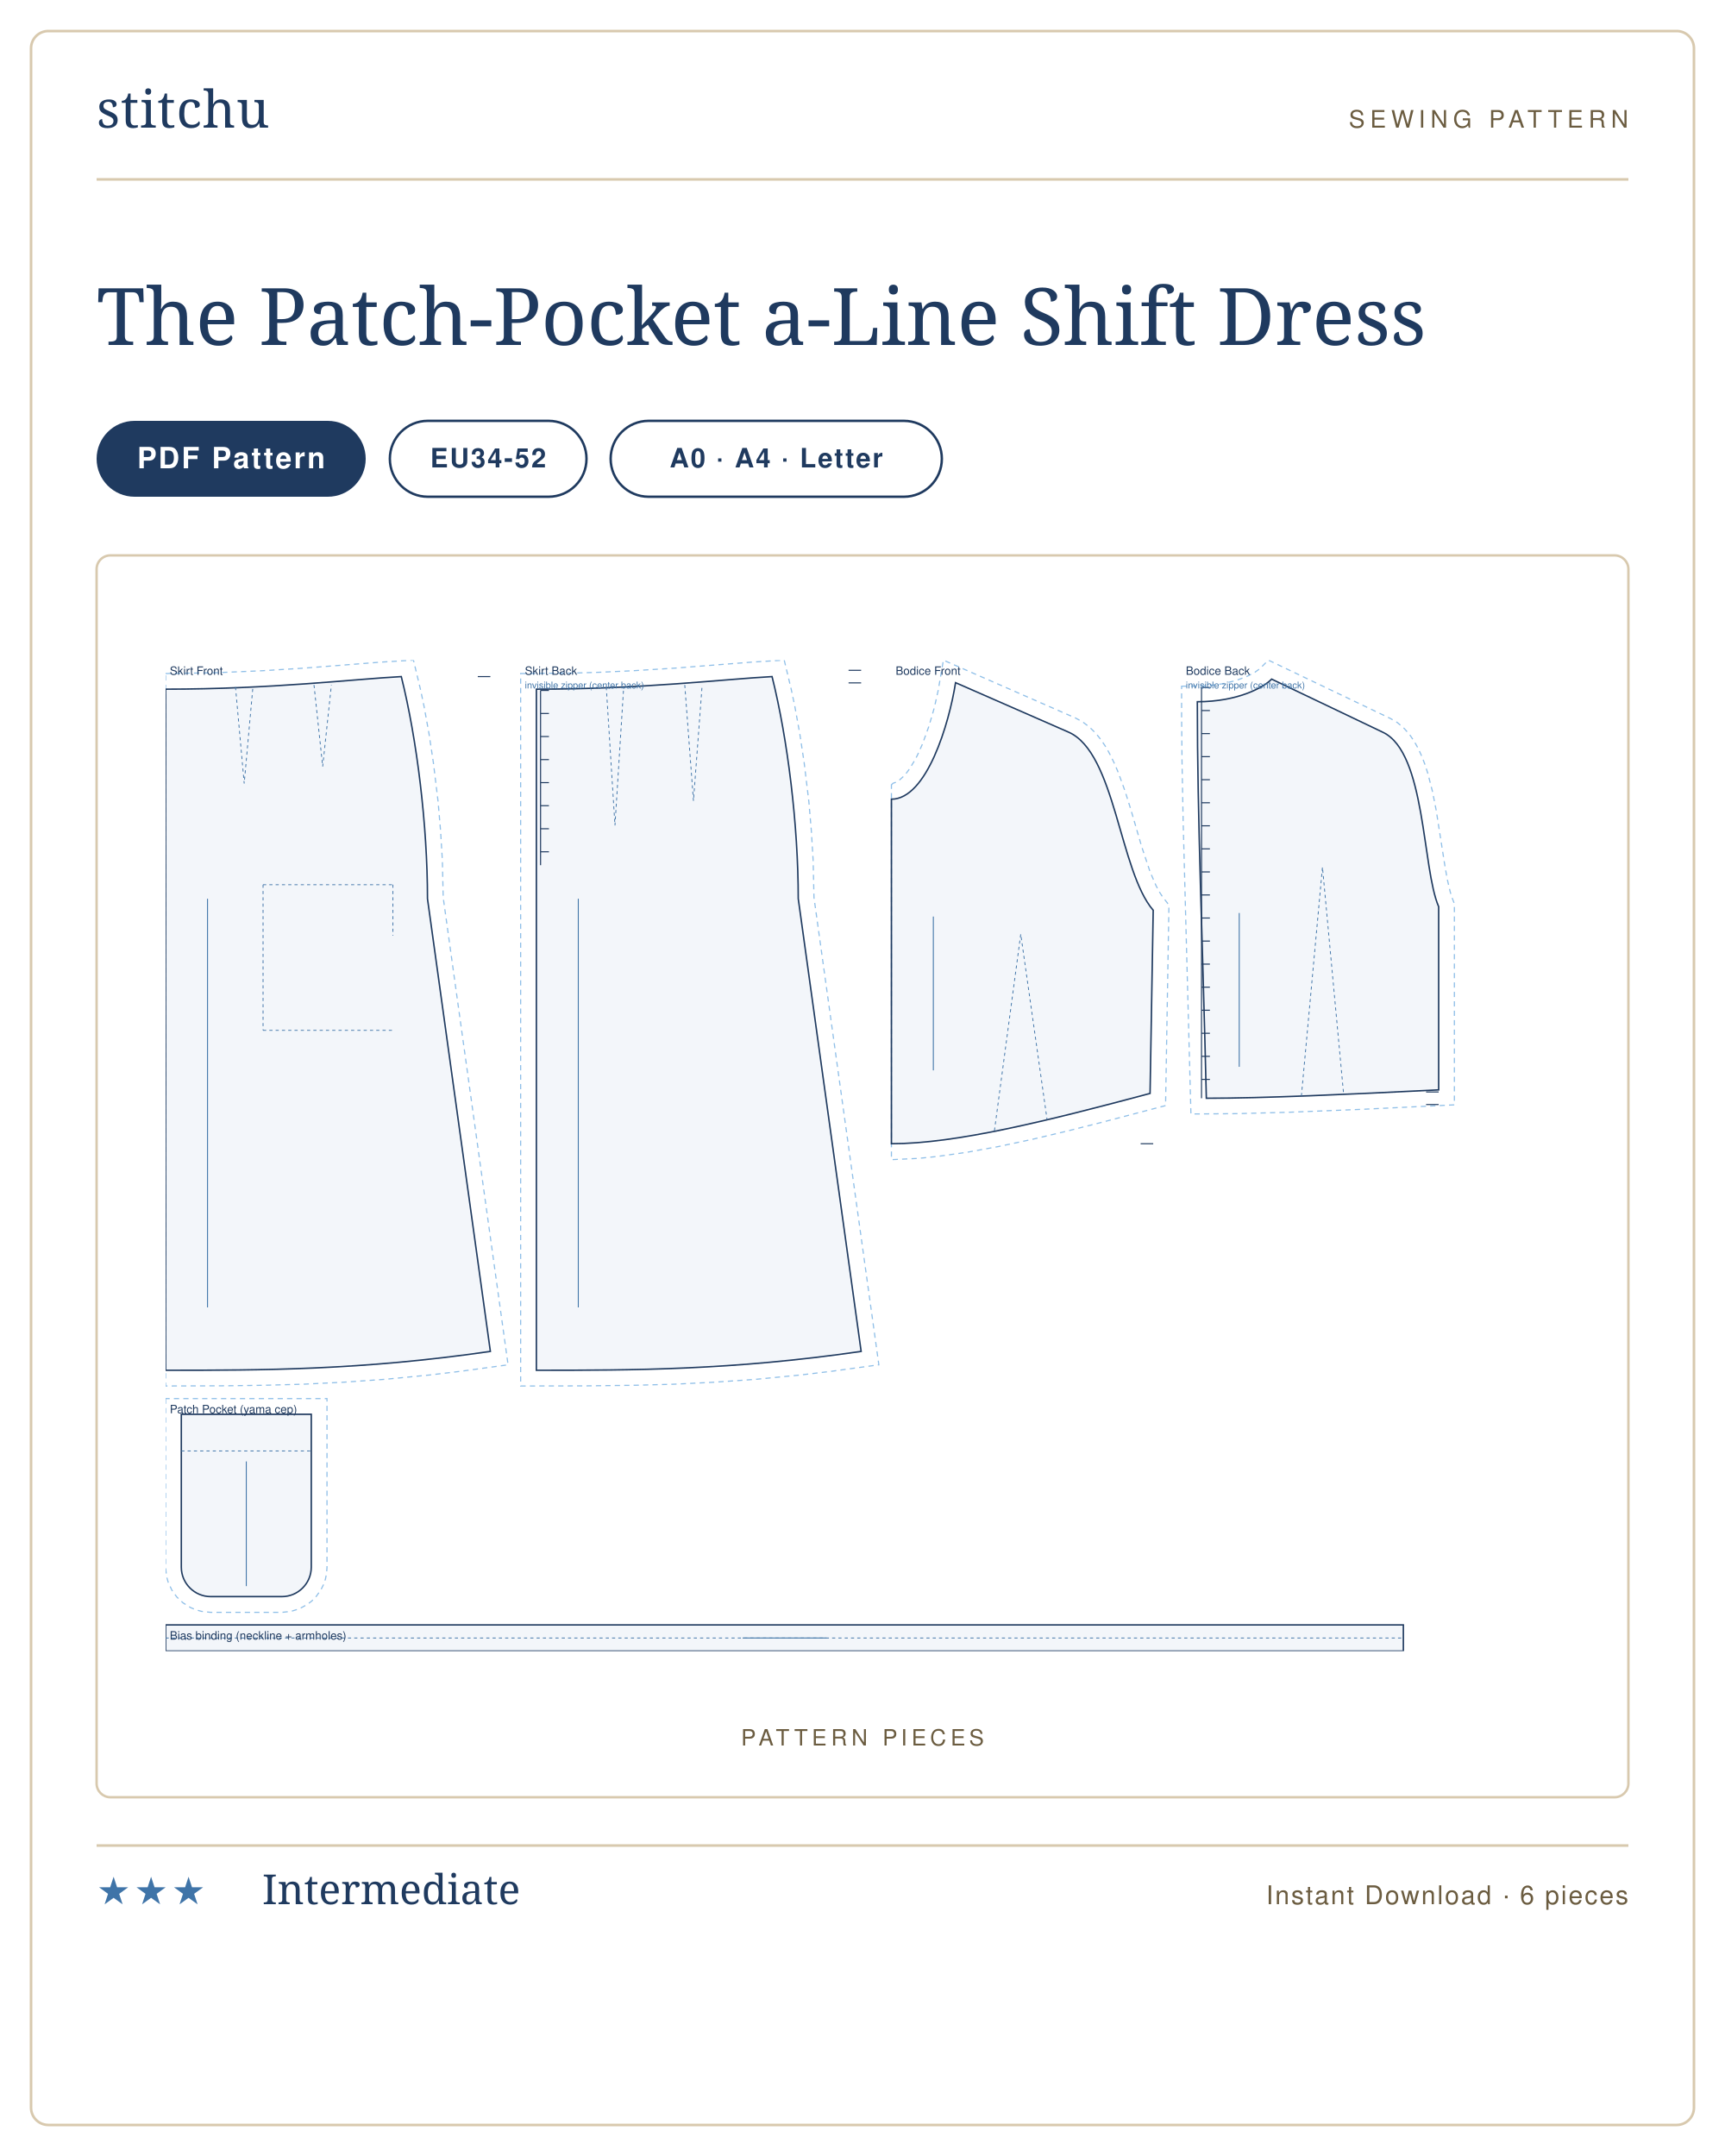
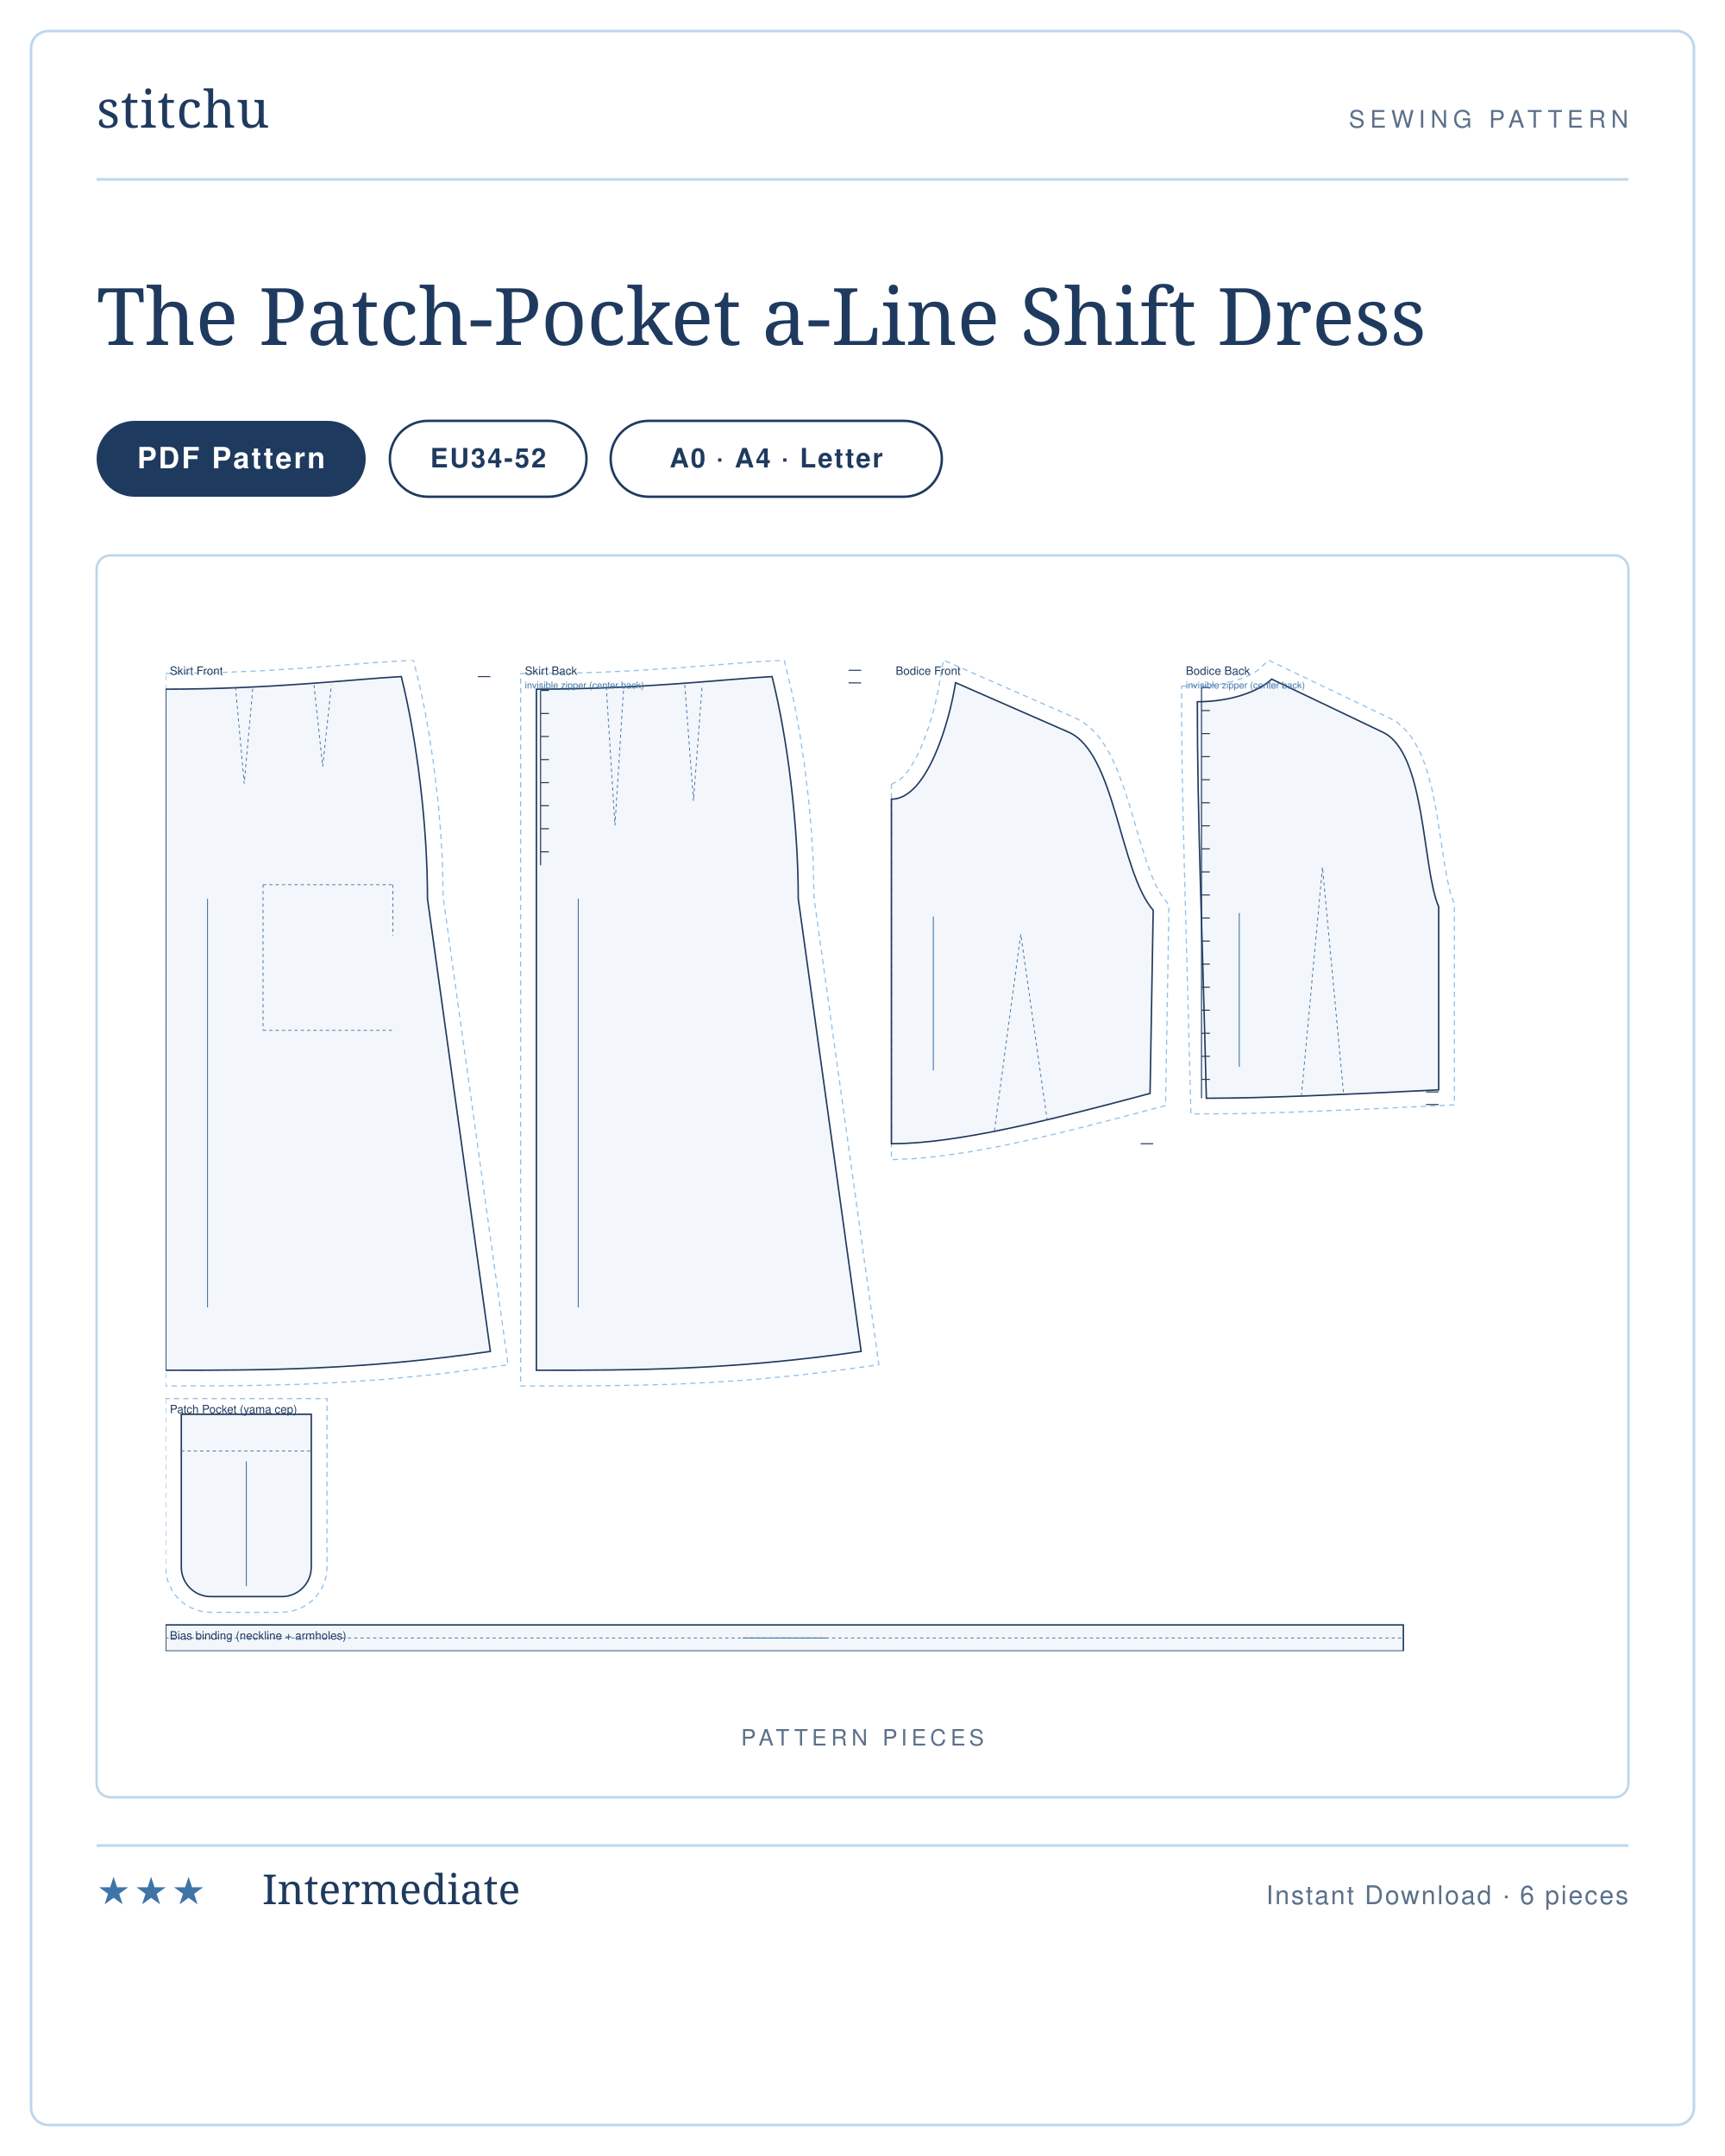
<svg xmlns="http://www.w3.org/2000/svg" viewBox="0 0 1000 1250" width="1000" height="1250" role="img" aria-label="The Patch-Pocket a-Line Shift Dress sewing pattern listing card">
  <rect width="1000" height="1250" fill="#ffffff" />
-   <rect x="18" y="18" width="964" height="1214" rx="10" fill="#ffffff" stroke="#d8c9ae" stroke-width="1.5" />
+   <rect x="18" y="18" width="964" height="1214" rx="10" fill="#ffffff" stroke="#bcd7ee" stroke-width="1.5" />
  <g transform="translate(56 74)">
    <text x="0" y="0" font-family="'Didot','Bodoni 72',Georgia,serif" font-size="30" fill="#1f3a5f" letter-spacing="0.5">stitchu</text>
  </g>
  <g transform="translate(944 74)">
-     <text x="0" y="0" text-anchor="end" font-family="Helvetica,Arial,sans-serif" font-size="14" letter-spacing="3" fill="#6b5c40">SEWING PATTERN</text>
+     <text x="0" y="0" text-anchor="end" font-family="Helvetica,Arial,sans-serif" font-size="14" letter-spacing="3" fill="#5b7089">SEWING PATTERN</text>
  </g>
-   <line x1="56" y1="104" x2="944" y2="104" stroke="#d8c9ae" stroke-width="1.5" />
+   <line x1="56" y1="104" x2="944" y2="104" stroke="#bcd7ee" stroke-width="1.5" />
  <text x="56" y="200" font-family="'Didot','Bodoni 72',Georgia,serif" font-size="46" font-weight="400" fill="#1f3a5f">The Patch-Pocket a-Line Shift Dress</text>
  <g>
    <rect x="56" y="244" width="156" height="44" rx="22" fill="#1f3a5f" />
    <text x="134" y="271.5" text-anchor="middle" font-family="Helvetica,Arial,sans-serif" font-size="17" font-weight="600" letter-spacing="1.2" fill="#ffffff">PDF Pattern</text>
  </g>
  <g>
    <rect x="226" y="244" width="114" height="44" rx="22" fill="none" stroke="#1f3a5f" stroke-width="1.4" />
    <text x="283" y="271" text-anchor="middle" font-family="Helvetica,Arial,sans-serif" font-size="15.5" font-weight="600" letter-spacing="1" fill="#1f3a5f">EU34-52</text>
  </g>
  <g>
    <rect x="354" y="244" width="192" height="44" rx="22" fill="none" stroke="#1f3a5f" stroke-width="1.4" />
    <text x="450" y="271" text-anchor="middle" font-family="Helvetica,Arial,sans-serif" font-size="15.5" font-weight="600" letter-spacing="1" fill="#1f3a5f">A0 · A4 · Letter</text>
  </g>
-   <rect x="56" y="322" width="888" height="720" rx="8" fill="#fff" stroke="#d8c9ae" stroke-width="1.4" />
-   <text x="500" y="1012" text-anchor="middle" font-family="Helvetica,Arial,sans-serif" font-size="13" letter-spacing="2.5" fill="#6b5c40">PATTERN PIECES</text>
+   <rect x="56" y="322" width="888" height="720" rx="8" fill="#fff" stroke="#bcd7ee" stroke-width="1.4" />
+   <text x="500" y="1012" text-anchor="middle" font-family="Helvetica,Arial,sans-serif" font-size="13" letter-spacing="2.5" fill="#5b7089">PATTERN PIECES</text>
  <svg x="96" y="382.735" width="808" height="574.531" viewBox="0 0 1330.0 945.7" preserveAspectRatio="xMidYMid meet">
    <path transform="translate(0.0 27.7)" d="M 0.0 -14.9 L 48.2 -15.7 L 92.5 -17.6 L 132.5 -20.1 L 205.4 -25.8 L 236.5 -27.7 L 243.2 0.2 L 246.7 16.8 L 251.4 42.8 L 255.5 70.0 L 260.0 107.2 L 262.4 135.4 L 264.1 163.5 L 264.9 198.9 L 326.8 644.8 L 281.4 651.0 L 252.0 654.5 L 209.8 658.6 L 169.7 661.4 L 131.4 663.3 L 94.4 664.3 L 58.5 664.8 L 0.0 665.0 Z" fill="none" stroke="#8fbfe8" stroke-width="1.1" stroke-dasharray="5 4" />
    <path transform="translate(0.0 27.7)" d="M 0.0 0.0 C 101.2 0.0 179.9 -9.6 224.9 -12.0 C 239.9 48.0 249.9 130.0 249.9 200.0 L 309.9 632.0 C 185.9 650.0 93.0 650.0 0.0 650.0 L 0.0 0.0 Z" fill="rgba(63,116,168,.06)" stroke="#1f3a5f" stroke-width="1.4" />
    <path transform="translate(0.0 27.7)" d="M 66.7 -2.0 L 75.0 90.0 L 83.3 -2.0 M 141.6 -4.0 L 149.9 73.8 L 158.2 -4.0 M 93.0 186.6 L 216.9 186.6 M 93.0 186.6 L 93.0 325.6 M 216.9 186.6 L 216.9 235.3 M 93.0 325.6 L 216.9 325.6" fill="none" stroke="#3f74a8" stroke-width="0.8" stroke-dasharray="3 3" />
    <path transform="translate(0.0 27.7)" d="M 309.9 -12.0 L 297.9 -12.0" fill="none" stroke="#1f3a5f" stroke-width="1.0" />
    <line transform="translate(0.0 27.7)" x1="40.0" y1="200.0" x2="40.0" y2="590.0" stroke="#3f74a8" stroke-width="0.9" />
    <text transform="translate(0.0 27.7)" x="4.0" y="-13.7" font-family="Helvetica,Arial,sans-serif" font-size="11" fill="#1f3a5f">Skirt Front</text>
    <path transform="translate(353.8 27.7)" d="M -15.0 -14.9 L 36.5 -15.4 L 59.7 -16.1 L 92.5 -17.6 L 132.5 -20.1 L 205.4 -25.8 L 236.5 -27.7 L 243.2 0.2 L 246.7 16.8 L 251.4 42.8 L 255.5 70.0 L 260.0 107.2 L 262.4 135.4 L 264.1 163.5 L 264.9 198.9 L 326.8 644.8 L 281.4 651.0 L 252.0 654.5 L 209.8 658.6 L 169.7 661.4 L 131.4 663.3 L 94.4 664.3 L 46.7 664.9 L -15.0 665.0 Z" fill="none" stroke="#8fbfe8" stroke-width="1.1" stroke-dasharray="5 4" />
    <path transform="translate(353.8 27.7)" d="M 0.0 0.0 C 101.2 0.0 179.9 -9.6 224.9 -12.0 C 239.9 48.0 249.9 130.0 249.9 200.0 L 309.9 632.0 C 185.9 650.0 93.0 650.0 0.0 650.0 L 0.0 0.0 Z" fill="rgba(63,116,168,.06)" stroke="#1f3a5f" stroke-width="1.4" />
    <path transform="translate(353.8 27.7)" d="M 66.7 -2.0 L 75.0 130.0 L 83.3 -2.0 M 141.6 -4.0 L 149.9 106.6 L 158.2 -4.0" fill="none" stroke="#3f74a8" stroke-width="0.8" stroke-dasharray="3 3" />
    <path transform="translate(353.8 27.7)" d="M 309.9 -18.0 L 297.9 -18.0 M 309.9 -6.0 L 297.9 -6.0 M 4.0 1.2 L 4.0 168.0 M 4.0 1.2 L 12.0 1.2 M 4.0 23.2 L 12.0 23.2 M 4.0 45.2 L 12.0 45.2 M 4.0 67.2 L 12.0 67.2 M 4.0 89.2 L 12.0 89.2 M 4.0 111.2 L 12.0 111.2 M 4.0 133.2 L 12.0 133.2 M 4.0 155.2 L 12.0 155.2" fill="none" stroke="#1f3a5f" stroke-width="1.0" />
    <line transform="translate(353.8 27.7)" x1="40.0" y1="200.0" x2="40.0" y2="590.0" stroke="#3f74a8" stroke-width="0.9" />
    <text transform="translate(353.8 27.7)" x="-11.0" y="-13.7" font-family="Helvetica,Arial,sans-serif" font-size="11" fill="#1f3a5f">Skirt Back</text>
    <text transform="translate(353.8 27.7)" x="-11.0" y="-0.7" font-family="Helvetica,Arial,sans-serif" font-size="9" fill="#3f74a8">invisible zipper (center back)</text>
    <path transform="translate(692.6 21.5)" d="M 0.0 97.5 L 1.5 96.0 L 5.0 94.8 L 7.1 93.4 L 11.9 89.1 L 14.5 86.0 L 17.1 82.5 L 22.3 74.0 L 24.8 69.2 L 29.6 58.6 L 35.8 41.5 L 40.9 24.0 L 44.6 7.5 L 49.6 -21.5 L 175.6 33.7 L 182.6 37.5 L 189.3 42.7 L 195.3 48.6 L 200.5 55.2 L 205.2 62.3 L 209.3 69.9 L 213.1 77.8 L 216.6 86.1 L 222.9 103.4 L 228.5 121.2 L 238.8 156.5 L 246.7 180.2 L 252.3 193.3 L 255.2 198.9 L 258.2 203.6 L 264.8 212.2 L 261.6 403.6 L 202.2 419.2 L 167.4 428.0 L 134.0 435.9 L 102.1 442.7 L 71.9 448.2 L 43.4 452.2 L 25.4 454.0 L 0.0 455.2 L 0.0 123.5 Z" fill="none" stroke="#8fbfe8" stroke-width="1.1" stroke-dasharray="5 4" />
    <path transform="translate(692.6 21.5)" d="M 0.0 111.2 C 33.7 111.2 55.1 38.9 61.2 0.0 L 169.0 47.2 C 213.8 66.8 217.5 179.8 249.8 217.2 L 246.8 392.0 C 148.1 418.4 61.7 440.0 0.0 440.0 C 0.0 308.5 0.0 209.8 0.0 111.2 Z" fill="rgba(63,116,168,.06)" stroke="#1f3a5f" stroke-width="1.4" />
    <path transform="translate(692.6 21.5)" d="M 98.3 427.5 L 123.4 240.0 L 148.5 416.8" fill="none" stroke="#3f74a8" stroke-width="0.8" stroke-dasharray="3 3" />
    <path transform="translate(692.6 21.5)" d="M 249.8 440.0 L 237.8 440.0" fill="none" stroke="#1f3a5f" stroke-width="1.0" />
    <line transform="translate(692.6 21.5)" x1="40.0" y1="223.2" x2="40.0" y2="370.0" stroke="#3f74a8" stroke-width="0.9" />
    <text transform="translate(692.6 21.5)" x="4.0" y="-7.5" font-family="Helvetica,Arial,sans-serif" font-size="11" fill="#1f3a5f">Bodice Front</text>
    <path transform="translate(984.5 18.1)" d="M -15.0 6.8 L 4.4 6.5 L 12.6 6.0 L 23.9 4.5 L 36.7 1.4 L 47.0 -2.4 L 54.6 -6.3 L 59.6 -9.9 L 67.8 -18.1 L 184.3 37.6 L 190.9 41.5 L 197.1 46.8 L 202.5 52.8 L 207.0 59.5 L 211.0 66.6 L 214.4 74.2 L 217.4 82.0 L 220.0 90.2 L 224.4 107.3 L 227.9 125.0 L 235.9 176.1 L 238.4 190.6 L 241.2 202.6 L 242.6 207.4 L 245.3 214.4 L 245.3 406.3 L 156.5 410.6 L 89.1 413.3 L 38.3 414.7 L -6.1 415.0 L -13.5 136.9 L -14.6 78.7 L -15.0 35.8 Z" fill="none" stroke="#8fbfe8" stroke-width="1.1" stroke-dasharray="5 4" />
    <path transform="translate(984.5 18.1)" d="M 0.0 21.6 C 39.0 21.6 63.8 7.6 70.9 0.0 L 177.2 50.8 C 218.2 70.4 214.4 180.6 230.3 217.2 L 230.3 392.0 C 141.6 396.4 64.0 400.0 8.6 400.0 C 5.1 248.6 0.0 135.1 0.0 21.6 Z" fill="rgba(63,116,168,.06)" stroke="#1f3a5f" stroke-width="1.4" />
    <path transform="translate(984.5 18.1)" d="M 99.3 397.9 L 119.4 179.4 L 139.6 396.2" fill="none" stroke="#3f74a8" stroke-width="0.8" stroke-dasharray="3 3" />
    <path transform="translate(984.5 18.1)" d="M 230.3 394.0 L 218.3 394.0 M 230.3 406.0 L 218.3 406.0 M 4.0 8.0 L 4.0 400.0 M 4.0 8.0 L 12.0 8.0 M 4.0 30.0 L 12.0 30.0 M 4.0 52.0 L 12.0 52.0 M 4.0 74.0 L 12.0 74.0 M 4.0 96.0 L 12.0 96.0 M 4.0 118.0 L 12.0 118.0 M 4.0 140.0 L 12.0 140.0 M 4.0 162.0 L 12.0 162.0 M 4.0 184.0 L 12.0 184.0 M 4.0 206.0 L 12.0 206.0 M 4.0 228.0 L 12.0 228.0 M 4.0 250.0 L 12.0 250.0 M 4.0 272.0 L 12.0 272.0 M 4.0 294.0 L 12.0 294.0 M 4.0 316.0 L 12.0 316.0 M 4.0 338.0 L 12.0 338.0 M 4.0 360.0 L 12.0 360.0 M 4.0 382.0 L 12.0 382.0" fill="none" stroke="#1f3a5f" stroke-width="1.0" />
    <line transform="translate(984.5 18.1)" x1="40.0" y1="223.2" x2="40.0" y2="370.0" stroke="#3f74a8" stroke-width="0.9" />
    <text transform="translate(984.5 18.1)" x="-11.0" y="-4.1" font-family="Helvetica,Arial,sans-serif" font-size="11" fill="#1f3a5f">Bodice Back</text>
    <text transform="translate(984.5 18.1)" x="-11.0" y="8.9" font-family="Helvetica,Arial,sans-serif" font-size="9" fill="#3f74a8">invisible zipper (center back)</text>
    <path transform="translate(15.0 719.7)" d="M -15.0 -15.0 L -15.0 146.3 L -14.1 154.7 L -12.6 160.1 L -9.1 167.7 L -4.3 174.4 L 1.7 180.0 L 8.7 184.4 L 13.9 186.6 L 19.3 188.1 L 27.7 189.0 L 96.3 189.0 L 104.7 188.1 L 112.7 185.6 L 120.0 181.6 L 124.4 178.3 L 128.3 174.4 L 133.1 167.7 L 135.6 162.7 L 137.5 157.4 L 138.6 151.8 L 139.0 146.3 L 139.0 -15.0 Z" fill="none" stroke="#8fbfe8" stroke-width="1.1" stroke-dasharray="5 4" />
    <path transform="translate(15.0 719.7)" d="M 0.0 0.0 L 0.0 146.0 C 0.0 161.4 12.6 174.0 28.0 174.0 L 96.0 174.0 C 111.4 174.0 124.0 161.4 124.0 146.0 L 124.0 0.0 Z" fill="rgba(63,116,168,.06)" stroke="#1f3a5f" stroke-width="1.4" />
    <path transform="translate(15.0 719.7)" d="M 0.0 35.0 L 124.0 35.0" fill="none" stroke="#3f74a8" stroke-width="0.8" stroke-dasharray="3 3" />
    <line transform="translate(15.0 719.7)" x1="62.0" y1="45.0" x2="62.0" y2="164.0" stroke="#3f74a8" stroke-width="0.9" />
    <text transform="translate(15.0 719.7)" x="-11.0" y="-1.0" font-family="Helvetica,Arial,sans-serif" font-size="11" fill="#1f3a5f">Patch Pocket (yama cep)</text>
    <path transform="translate(0.0 920.7)" d="M 0.0 0.0 L 1181.1 0.0 L 1181.1 25.0 L 0.0 25.0 Z" fill="rgba(63,116,168,.06)" stroke="#1f3a5f" stroke-width="1.4" />
    <path transform="translate(0.0 920.7)" d="M 0.0 12.5 L 1181.1 12.5" fill="none" stroke="#3f74a8" stroke-width="0.8" stroke-dasharray="3 3" />
    <line transform="translate(0.0 920.7)" x1="550.6" y1="12.5" x2="630.6" y2="12.5" stroke="#3f74a8" stroke-width="0.9" />
    <text transform="translate(0.0 920.7)" x="4.0" y="14.0" font-family="Helvetica,Arial,sans-serif" font-size="11" fill="#1f3a5f">Bias binding (neckline + armholes)</text>
  </svg>
-   <line x1="56" y1="1070" x2="944" y2="1070" stroke="#d8c9ae" stroke-width="1.5" />
+   <line x1="56" y1="1070" x2="944" y2="1070" stroke="#bcd7ee" stroke-width="1.5" />
  <text x="56" y="1104" font-family="Helvetica,Arial,sans-serif" font-size="22" letter-spacing="2" fill="#3f74a8">★★★</text>
  <text x="152" y="1104" font-family="'Didot','Bodoni 72',Georgia,serif" font-size="24" fill="#1f3a5f">Intermediate</text>
-   <text x="944" y="1104" text-anchor="end" font-family="Helvetica,Arial,sans-serif" font-size="15" letter-spacing="1" fill="#6b5c40">Instant Download · 6 pieces</text>
+   <text x="944" y="1104" text-anchor="end" font-family="Helvetica,Arial,sans-serif" font-size="15" letter-spacing="1" fill="#5b7089">Instant Download · 6 pieces</text>
</svg>
